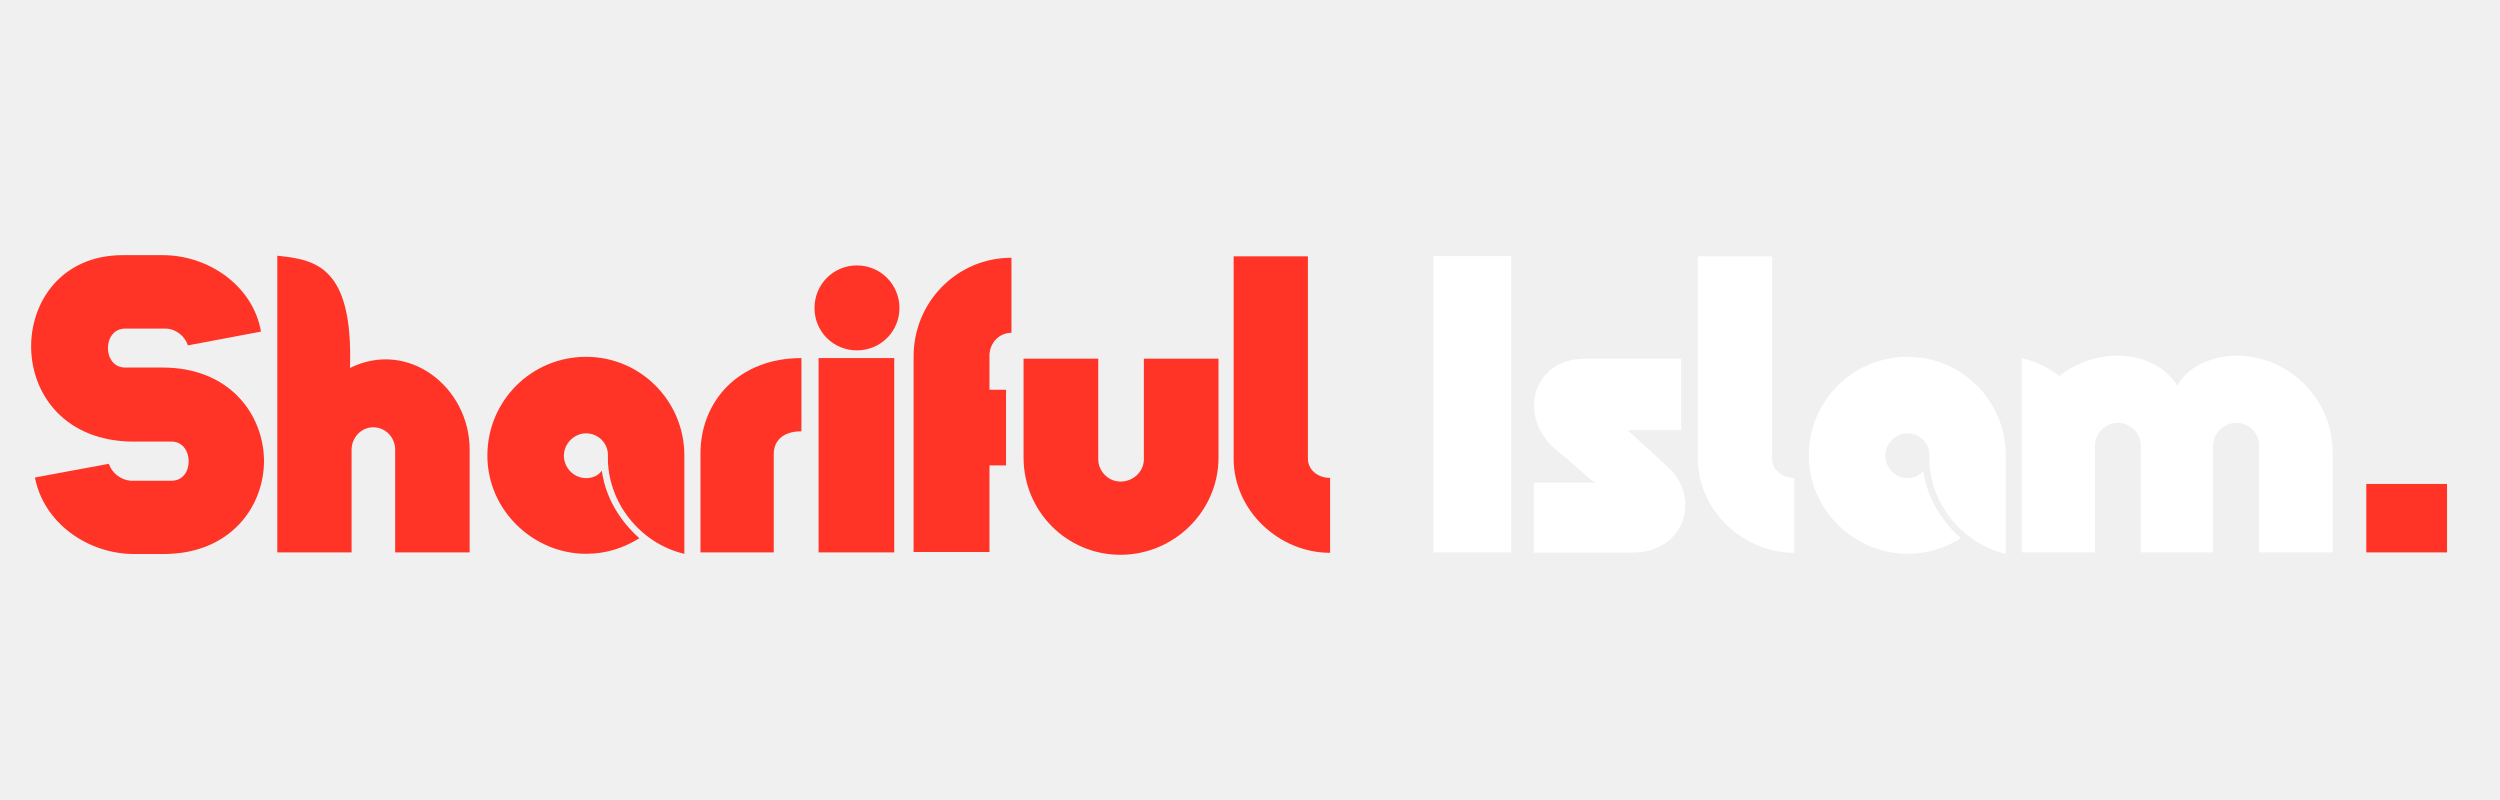
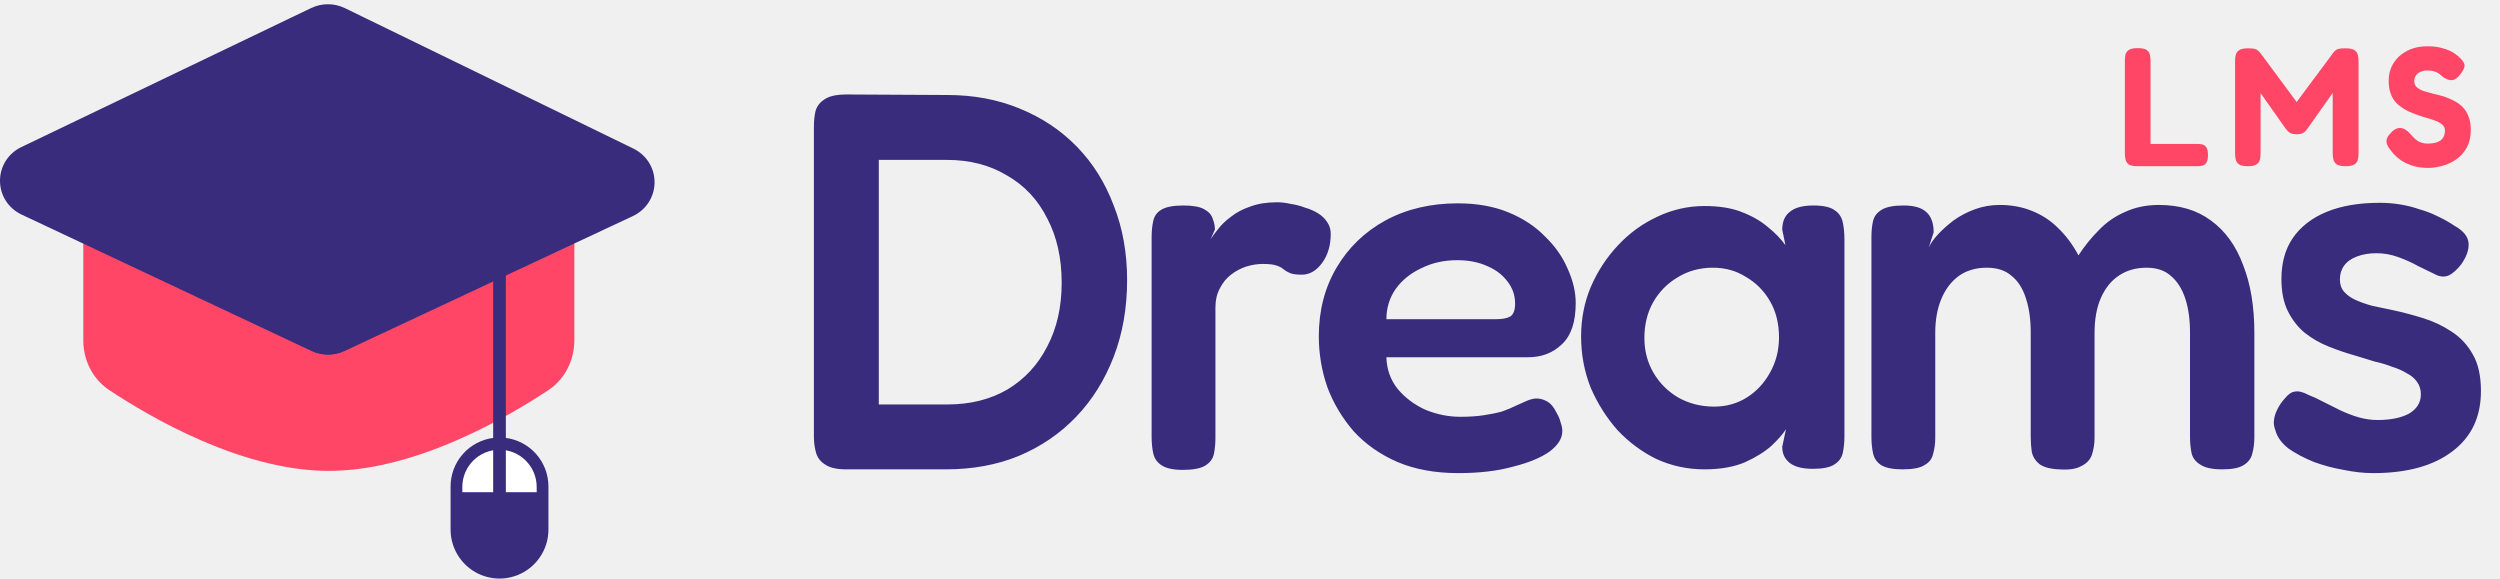
- <svg xmlns="http://www.w3.org/2000/svg" width="250" zoomAndPan="magnify" viewBox="0 0 187.5 60" height="80" preserveAspectRatio="xMidYMid meet" version="1.0">
-   <defs>
-     <g />
-   </defs>
-   <g fill="#ff3326" fill-opacity="1">
-     <g transform="translate(2.0625, 41.42984)">
-       <g>
-         <path d="M 12.031 -15.527 L 17.512 -16.559 C 16.922 -19.98 13.59 -22.293 10.141 -22.293 L 7.145 -22.293 C -2.012 -22.293 -2.301 -8.309 7.992 -8.309 L 10.809 -8.309 C 12.5 -8.309 12.531 -5.375 10.809 -5.375 L 7.734 -5.375 C 6.977 -5.434 6.328 -5.965 6.098 -6.645 L 0.559 -5.617 C 1.211 -2.195 4.539 0.121 7.992 0.121 L 10.215 0.121 C 15.195 0.121 17.77 -3.422 17.738 -6.934 C 17.68 -10.414 15.105 -13.863 10.141 -13.863 L 7.324 -13.863 C 5.602 -13.863 5.602 -16.785 7.324 -16.785 L 10.398 -16.785 C 11.156 -16.754 11.805 -16.211 12.031 -15.527 Z M 12.031 -15.527 " />
-       </g>
-     </g>
-   </g>
-   <g fill="#ff3326" fill-opacity="1">
-     <g transform="translate(20.48157, 41.42984)">
-       <g>
-         <path d="M 9.156 0 L 14.742 0 L 14.742 -7.703 C 14.742 -12.395 10.141 -16 5.766 -13.832 C 6.023 -21.566 3.074 -21.961 0.316 -22.25 L 0.316 0 L 5.887 0 L 5.887 -7.703 C 5.887 -8.598 6.598 -9.383 7.508 -9.383 C 8.461 -9.383 9.156 -8.598 9.156 -7.703 Z M 9.156 0 " />
-       </g>
-     </g>
-   </g>
-   <g fill="#ff3326" fill-opacity="1">
-     <g transform="translate(36.11583, 41.42984)">
-       <g>
-         <path d="M 15.211 0.105 L 15.211 -7.266 C 15.211 -11.367 11.91 -14.668 7.84 -14.668 C 3.738 -14.668 0.438 -11.367 0.438 -7.266 C 0.438 -3.133 3.906 0.105 7.84 0.105 C 9.355 0.105 10.641 -0.332 11.836 -1.059 C 9.609 -3.059 9.141 -5.223 9.02 -6.129 C 8.762 -5.75 8.309 -5.57 7.84 -5.57 C 6.934 -5.57 6.176 -6.328 6.176 -7.266 C 6.176 -8.145 6.934 -8.93 7.84 -8.93 C 8.777 -8.93 9.535 -8.145 9.477 -7.203 C 9.414 -3.77 11.91 -0.652 15.211 0.105 Z M 15.211 0.105 " />
-       </g>
-     </g>
-   </g>
-   <g fill="#ff3326" fill-opacity="1">
-     <g transform="translate(52.21927, 41.42984)">
-       <g>
-         <path d="M 0.316 0 L 5.812 0 L 5.812 -7.387 C 5.812 -8.309 6.434 -9.082 7.887 -9.082 L 7.887 -14.574 C 3.18 -14.574 0.316 -11.336 0.316 -7.418 Z M 0.316 0 " />
-       </g>
-     </g>
-   </g>
-   <g fill="#ff3326" fill-opacity="1">
-     <g transform="translate(60.87638, 41.42984)">
-       <g>
-         <path d="M 0.211 -18.328 C 0.211 -16.559 1.621 -15.152 3.391 -15.152 C 5.16 -15.152 6.582 -16.559 6.582 -18.328 C 6.582 -20.102 5.16 -21.523 3.391 -21.523 C 1.621 -21.523 0.211 -20.102 0.211 -18.328 Z M 0.516 0 L 6.191 0 L 6.191 -14.574 L 0.516 -14.574 Z M 0.516 0 " />
-       </g>
-     </g>
-   </g>
-   <g fill="#ff3326" fill-opacity="1">
-     <g transform="translate(68.17136, 41.42984)">
-       <g>
-         <path d="M 0.348 -0.031 L 6.039 -0.031 L 6.039 -6.523 L 7.281 -6.523 L 7.281 -12.199 L 6.039 -12.199 L 6.039 -14.758 C 6.039 -15.68 6.734 -16.469 7.688 -16.469 L 7.688 -22.098 C 3.602 -22.098 0.348 -18.781 0.348 -14.695 Z M 0.348 -0.031 " />
-       </g>
-     </g>
-   </g>
-   <g fill="#ff3326" fill-opacity="1">
-     <g transform="translate(76.43497, 41.42984)">
-       <g>
-         <path d="M 7.598 -5.312 C 6.676 -5.312 5.934 -6.098 5.934 -6.977 L 5.934 -14.531 L 0.332 -14.531 L 0.332 -7.113 C 0.332 -3.102 3.543 0.168 7.582 0.18 C 11.641 0.18 14.953 -3.102 14.953 -7.113 L 14.953 -14.531 L 9.355 -14.531 L 9.355 -6.977 C 9.355 -6.098 8.598 -5.312 7.598 -5.312 Z M 7.598 -5.312 " />
-       </g>
-     </g>
-   </g>
-   <g fill="#ff3326" fill-opacity="1">
-     <g transform="translate(92.19031, 41.42984)">
-       <g>
-         <path d="M 7.566 0.031 L 7.566 -5.586 C 6.645 -5.586 5.902 -6.191 5.902 -7.039 L 5.902 -22.203 L 0.332 -22.203 L 0.332 -7.039 C 0.332 -3.133 3.738 0.031 7.566 0.031 Z M 7.566 0.031 " />
-       </g>
-     </g>
-   </g>
-   <g fill="#ff3326" fill-opacity="1">
-     <g transform="translate(100.4085, 41.42984)">
-       <g />
-     </g>
-   </g>
-   <g fill="#ffffff" fill-opacity="1">
-     <g transform="translate(106.4531, 41.42984)">
-       <g>
-         <path d="M 1.059 0 L 6.887 0 L 6.887 -22.219 L 1.059 -22.219 Z M 1.059 0 " />
-       </g>
-     </g>
-   </g>
-   <g fill="#ffffff" fill-opacity="1">
-     <g transform="translate(114.7319, 41.42984)">
-       <g>
-         <path d="M 11.352 -9.172 L 11.352 -14.531 L 4.176 -14.531 C 0.09 -14.531 -0.984 -10.051 2.09 -7.598 C 3.059 -6.84 3.949 -5.965 4.875 -5.223 L 0.301 -5.223 L 0.301 0.016 L 7.688 0.016 C 11.625 0.016 12.91 -4.117 10.324 -6.434 L 7.34 -9.172 Z M 11.352 -9.172 " />
-       </g>
-     </g>
-   </g>
-   <g fill="#ffffff" fill-opacity="1">
-     <g transform="translate(127.0062, 41.42984)">
-       <g>
-         <path d="M 7.566 0.031 L 7.566 -5.586 C 6.645 -5.586 5.902 -6.191 5.902 -7.039 L 5.902 -22.203 L 0.332 -22.203 L 0.332 -7.039 C 0.332 -3.133 3.738 0.031 7.566 0.031 Z M 7.566 0.031 " />
-       </g>
-     </g>
-   </g>
-   <g fill="#ffffff" fill-opacity="1">
-     <g transform="translate(135.2244, 41.42984)">
-       <g>
-         <path d="M 15.211 0.105 L 15.211 -7.266 C 15.211 -11.367 11.91 -14.668 7.84 -14.668 C 3.738 -14.668 0.438 -11.367 0.438 -7.266 C 0.438 -3.133 3.906 0.105 7.84 0.105 C 9.355 0.105 10.641 -0.332 11.836 -1.059 C 9.609 -3.059 9.141 -5.223 9.02 -6.129 C 8.762 -5.75 8.309 -5.57 7.84 -5.57 C 6.934 -5.57 6.176 -6.328 6.176 -7.266 C 6.176 -8.145 6.934 -8.93 7.84 -8.93 C 8.777 -8.93 9.535 -8.145 9.477 -7.203 C 9.414 -3.77 11.91 -0.652 15.211 0.105 Z M 15.211 0.105 " />
-       </g>
-     </g>
-   </g>
-   <g fill="#ffffff" fill-opacity="1">
-     <g transform="translate(151.3278, 41.42984)">
-       <g>
-         <path d="M 18.102 0 L 23.625 0 L 23.625 -7.492 C 23.625 -11.457 20.418 -14.727 16.422 -14.758 C 14.801 -14.758 12.773 -14.047 11.973 -12.5 C 10.957 -14.09 9.219 -14.727 7.566 -14.758 C 5.949 -14.758 4.359 -14.211 3.117 -13.227 C 2.301 -13.863 1.348 -14.348 0.301 -14.559 L 0.301 0 L 5.797 0 L 5.797 -8.035 C 5.797 -8.961 6.582 -9.719 7.508 -9.719 C 8.43 -9.719 9.234 -8.961 9.234 -8.035 L 9.234 0 L 14.652 0 L 14.652 -8.008 C 14.652 -8.93 15.469 -9.719 16.391 -9.719 C 17.316 -9.719 18.102 -8.961 18.102 -8.035 Z M 18.102 0 " />
-       </g>
-     </g>
-   </g>
-   <g fill="#ff3326" fill-opacity="1">
-     <g transform="translate(175.8984, 41.42984)">
-       <g>
-         <path d="M 1.574 0 L 7.629 0 L 7.629 -5.133 L 1.574 -5.133 Z M 1.574 0 " />
-       </g>
-     </g>
-   </g>
+ <svg xmlns="http://www.w3.org/2000/svg" width="592" height="137" viewBox="0 0 592 137" fill="none">
+   <path d="M200.351 111.143C198.15 111.143 196.499 110.762 195.398 110C194.297 109.323 193.578 108.391 193.239 107.206C192.9 106.021 192.731 104.751 192.731 103.396V29.99C192.731 28.635 192.858 27.408 193.112 26.307C193.451 25.122 194.17 24.19 195.271 23.513C196.372 22.751 198.107 22.37 200.478 22.37L224.354 22.497C230.535 22.497 236.207 23.555 241.372 25.672C246.621 27.789 251.151 30.794 254.961 34.689C258.771 38.584 261.692 43.24 263.724 48.659C265.841 53.993 266.899 59.877 266.899 66.312C266.899 72.916 265.841 78.97 263.724 84.473C261.607 89.976 258.644 94.718 254.834 98.697C251.024 102.676 246.494 105.767 241.245 107.968C236.08 110.085 230.323 111.143 223.973 111.143H200.351ZM208.098 95.776H224.354C229.773 95.776 234.514 94.591 238.578 92.22C242.642 89.765 245.775 86.378 247.976 82.06C250.262 77.742 251.405 72.704 251.405 66.947C251.405 61.105 250.262 56.025 247.976 51.707C245.775 47.304 242.6 43.918 238.451 41.547C234.387 39.092 229.646 37.864 224.227 37.864H208.098V95.776ZM280.067 111.27C277.781 111.27 276.088 110.889 274.987 110.127C273.971 109.45 273.336 108.518 273.082 107.333C272.828 106.148 272.701 104.835 272.701 103.396V56.279C272.701 54.755 272.828 53.443 273.082 52.342C273.336 51.157 273.971 50.268 274.987 49.675C276.088 48.998 277.824 48.659 280.194 48.659C282.48 48.659 284.131 48.955 285.147 49.548C286.248 50.141 286.925 50.903 287.179 51.834C287.518 52.681 287.687 53.527 287.687 54.374L286.671 56.66C287.095 55.983 287.687 55.178 288.449 54.247C289.211 53.231 290.227 52.257 291.497 51.326C292.767 50.31 294.291 49.506 296.069 48.913C297.847 48.236 299.964 47.897 302.419 47.897C303.435 47.897 304.494 48.024 305.594 48.278C306.78 48.447 307.923 48.744 309.023 49.167C310.209 49.506 311.267 49.971 312.198 50.564C313.13 51.157 313.849 51.876 314.357 52.723C314.865 53.485 315.119 54.374 315.119 55.39C315.119 58.099 314.442 60.385 313.087 62.248C311.733 64.111 310.124 65.042 308.261 65.042C306.991 65.042 306.06 64.915 305.467 64.661C304.875 64.407 304.367 64.111 303.943 63.772C303.605 63.433 303.054 63.137 302.292 62.883C301.615 62.629 300.514 62.502 298.99 62.502C297.72 62.502 296.408 62.714 295.053 63.137C293.783 63.56 292.598 64.195 291.497 65.042C290.397 65.889 289.508 66.989 288.83 68.344C288.153 69.614 287.814 71.096 287.814 72.789V103.65C287.814 105.089 287.687 106.402 287.433 107.587C287.179 108.688 286.502 109.577 285.401 110.254C284.301 110.931 282.523 111.27 280.067 111.27ZM345.316 112.032C339.812 112.032 334.986 111.143 330.838 109.365C326.774 107.587 323.345 105.174 320.551 102.126C317.841 98.993 315.767 95.522 314.328 91.712C312.973 87.817 312.296 83.796 312.296 79.647C312.296 73.551 313.693 68.132 316.487 63.391C319.281 58.65 323.133 54.924 328.044 52.215C333.039 49.506 338.754 48.151 345.189 48.151C349.761 48.151 353.782 48.871 357.254 50.31C360.725 51.749 363.604 53.654 365.89 56.025C368.26 58.311 370.038 60.851 371.224 63.645C372.494 66.439 373.129 69.148 373.129 71.773C373.129 76.26 372.028 79.52 369.827 81.552C367.71 83.584 365.043 84.6 361.826 84.6H328.298C328.382 87.479 329.271 89.976 330.965 92.093C332.743 94.21 334.944 95.861 337.569 97.046C340.278 98.147 343.03 98.697 345.824 98.697C347.94 98.697 349.803 98.57 351.412 98.316C353.105 98.062 354.544 97.766 355.73 97.427C356.915 97.004 357.931 96.58 358.778 96.157C359.709 95.734 360.556 95.353 361.318 95.014C362.08 94.675 362.799 94.464 363.477 94.379C364.408 94.294 365.339 94.506 366.271 95.014C367.202 95.522 367.964 96.411 368.557 97.681C369.065 98.528 369.403 99.332 369.573 100.094C369.827 100.771 369.954 101.449 369.954 102.126C369.954 103.819 368.938 105.428 366.906 106.952C364.874 108.391 361.995 109.577 358.27 110.508C354.629 111.524 350.311 112.032 345.316 112.032ZM328.298 75.583H354.333C355.772 75.583 356.873 75.371 357.635 74.948C358.397 74.44 358.778 73.424 358.778 71.9C358.778 69.953 358.185 68.217 357 66.693C355.814 65.084 354.206 63.857 352.174 63.01C350.142 62.079 347.771 61.613 345.062 61.613C341.929 61.613 339.093 62.248 336.553 63.518C334.013 64.703 331.981 66.354 330.457 68.471C329.017 70.588 328.298 72.958 328.298 75.583ZM429.27 111.016C426.815 111.016 424.995 110.55 423.809 109.619C422.624 108.688 422.031 107.418 422.031 105.809L422.92 101.618C422.243 102.719 421.1 104.031 419.491 105.555C417.883 106.994 415.766 108.307 413.141 109.492C410.517 110.593 407.342 111.143 403.616 111.143C399.637 111.143 395.869 110.339 392.313 108.73C388.842 107.037 385.752 104.751 383.042 101.872C380.418 98.909 378.301 95.564 376.692 91.839C375.168 88.029 374.406 83.965 374.406 79.647C374.406 75.498 375.168 71.604 376.692 67.963C378.301 64.238 380.46 60.936 383.169 58.057C385.879 55.178 388.969 52.935 392.44 51.326C395.996 49.633 399.722 48.786 403.616 48.786C407.088 48.786 410.009 49.252 412.379 50.183C414.835 51.114 416.909 52.3 418.602 53.739C420.296 55.094 421.693 56.533 422.793 58.057L422.031 54.374C422.031 52.511 422.624 51.114 423.809 50.183C424.995 49.167 426.857 48.659 429.397 48.659C431.768 48.659 433.461 49.04 434.477 49.802C435.493 50.479 436.128 51.453 436.382 52.723C436.636 53.908 436.763 55.263 436.763 56.787V103.269C436.763 104.708 436.636 106.021 436.382 107.206C436.128 108.391 435.451 109.323 434.35 110C433.334 110.677 431.641 111.016 429.27 111.016ZM405.902 96.284C408.781 96.284 411.363 95.564 413.649 94.125C415.935 92.686 417.756 90.738 419.11 88.283C420.55 85.743 421.269 82.949 421.269 79.901C421.269 76.599 420.55 73.72 419.11 71.265C417.671 68.81 415.766 66.905 413.395 65.55C411.109 64.111 408.527 63.391 405.648 63.391C402.516 63.391 399.722 64.153 397.266 65.677C394.811 67.116 392.864 69.106 391.424 71.646C390.07 74.101 389.392 76.895 389.392 80.028C389.392 83.076 390.112 85.828 391.551 88.283C392.991 90.738 394.938 92.686 397.393 94.125C399.933 95.564 402.77 96.284 405.902 96.284ZM450.522 111.143C448.236 111.143 446.543 110.804 445.442 110.127C444.426 109.45 443.791 108.518 443.537 107.333C443.283 106.148 443.156 104.878 443.156 103.523V56.025C443.156 54.67 443.283 53.443 443.537 52.342C443.791 51.241 444.468 50.352 445.569 49.675C446.67 48.998 448.405 48.659 450.776 48.659C453.231 48.659 455.009 49.167 456.11 50.183C457.295 51.199 457.888 52.808 457.888 55.009L456.745 58.565C457.168 57.634 457.888 56.618 458.904 55.517C459.92 54.416 461.148 53.316 462.587 52.215C464.111 51.114 465.804 50.225 467.667 49.548C469.53 48.871 471.477 48.532 473.509 48.532C476.303 48.532 478.843 48.998 481.129 49.929C483.5 50.86 485.574 52.215 487.352 53.993C489.215 55.771 490.823 57.93 492.178 60.47C493.617 58.269 495.226 56.279 497.004 54.501C498.782 52.638 500.856 51.199 503.227 50.183C505.598 49.082 508.265 48.532 511.228 48.532C516.139 48.532 520.245 49.76 523.547 52.215C526.934 54.67 529.474 58.184 531.167 62.756C532.945 67.243 533.834 72.62 533.834 78.885V103.523C533.834 104.962 533.665 106.275 533.326 107.46C533.072 108.561 532.395 109.45 531.294 110.127C530.278 110.804 528.585 111.143 526.214 111.143C523.843 111.143 522.108 110.762 521.007 110C519.906 109.323 519.229 108.434 518.975 107.333C518.721 106.148 518.594 104.835 518.594 103.396V78.758C518.594 75.625 518.213 72.916 517.451 70.63C516.689 68.344 515.546 66.566 514.022 65.296C512.583 64.026 510.678 63.391 508.307 63.391C505.767 63.391 503.566 64.026 501.703 65.296C499.925 66.481 498.528 68.217 497.512 70.503C496.496 72.789 495.988 75.583 495.988 78.885V103.65C495.988 105.089 495.776 106.444 495.353 107.714C494.93 108.899 494.083 109.788 492.813 110.381C491.628 111.058 489.892 111.312 487.606 111.143C485.489 111.058 483.923 110.635 482.907 109.873C481.976 109.111 481.383 108.18 481.129 107.079C480.96 105.894 480.875 104.666 480.875 103.396V78.758C480.875 75.625 480.494 72.916 479.732 70.63C478.97 68.259 477.827 66.481 476.303 65.296C474.864 64.026 472.916 63.391 470.461 63.391C467.836 63.391 465.593 64.068 463.73 65.423C461.952 66.778 460.597 68.598 459.666 70.884C458.735 73.17 458.269 75.795 458.269 78.758V103.65C458.269 105.005 458.1 106.275 457.761 107.46C457.507 108.645 456.83 109.534 455.729 110.127C454.713 110.804 452.977 111.143 450.522 111.143ZM561.959 112.032C559.757 112.032 557.429 111.778 554.974 111.27C552.518 110.847 550.148 110.212 547.862 109.365C545.576 108.434 543.586 107.375 541.893 106.19C540.284 104.92 539.268 103.523 538.845 101.999C538.506 101.152 538.379 100.348 538.464 99.586C538.548 98.739 538.802 97.893 539.226 97.046C539.649 96.115 540.284 95.183 541.131 94.252C541.893 93.321 542.655 92.813 543.417 92.728C544.263 92.559 545.322 92.813 546.592 93.49C547.692 93.913 548.878 94.464 550.148 95.141C551.502 95.818 552.857 96.496 554.212 97.173C555.651 97.85 557.09 98.401 558.53 98.824C560.054 99.247 561.535 99.459 562.975 99.459C566.107 99.459 568.605 98.951 570.468 97.935C572.33 96.834 573.262 95.31 573.262 93.363C573.262 92.262 572.965 91.289 572.373 90.442C571.78 89.595 570.976 88.918 569.96 88.41C569.028 87.817 567.885 87.309 566.531 86.886C565.261 86.378 563.864 85.955 562.34 85.616C560.9 85.193 559.376 84.727 557.768 84.219C555.651 83.626 553.534 82.907 551.418 82.06C549.301 81.213 547.396 80.113 545.703 78.758C544.094 77.403 542.782 75.71 541.766 73.678C540.75 71.646 540.242 69.106 540.242 66.058C540.242 62.248 541.131 59.031 542.909 56.406C544.771 53.697 547.438 51.622 550.91 50.183C554.381 48.744 558.572 48.024 563.483 48.024C565.176 48.024 566.785 48.151 568.309 48.405C569.917 48.659 571.441 49.04 572.881 49.548C574.405 49.971 575.844 50.522 577.199 51.199C578.638 51.876 579.993 52.638 581.263 53.485C583.379 54.67 584.48 56.067 584.565 57.676C584.649 59.2 584.057 60.851 582.787 62.629C581.855 63.814 580.924 64.661 579.993 65.169C579.061 65.592 578.088 65.592 577.072 65.169C575.717 64.492 574.235 63.772 572.627 63.01C571.103 62.163 569.494 61.444 567.801 60.851C566.192 60.258 564.499 59.962 562.721 59.962C561.027 59.962 559.503 60.216 558.149 60.724C556.794 61.232 555.778 61.952 555.101 62.883C554.423 63.814 554.085 64.915 554.085 66.185C554.085 67.37 554.423 68.344 555.101 69.106C555.778 69.868 556.667 70.503 557.768 71.011C558.868 71.519 560.181 71.985 561.705 72.408C563.229 72.747 564.837 73.085 566.531 73.424C568.901 73.932 571.314 74.567 573.77 75.329C576.225 76.091 578.469 77.149 580.501 78.504C582.617 79.859 584.311 81.679 585.581 83.965C586.851 86.166 587.486 89.045 587.486 92.601C587.486 98.782 585.2 103.565 580.628 106.952C576.14 110.339 569.917 112.032 561.959 112.032Z" fill="#392C7D" />
+   <path d="M506.209 39.36C505.249 39.36 504.555 39.227 504.129 38.96C503.702 38.667 503.435 38.28 503.329 37.8C503.222 37.32 503.169 36.827 503.169 36.32V14.44C503.169 13.907 503.209 13.413 503.289 12.96C503.395 12.507 503.662 12.133 504.089 11.84C504.515 11.547 505.222 11.4 506.209 11.4C507.222 11.4 507.929 11.547 508.329 11.84C508.755 12.133 509.009 12.507 509.089 12.96C509.195 13.413 509.249 13.907 509.249 14.44V34.08H520.209C520.662 34.08 521.089 34.12 521.489 34.2C521.889 34.28 522.209 34.507 522.449 34.88C522.715 35.253 522.849 35.867 522.849 36.72C522.849 37.547 522.715 38.16 522.449 38.56C522.182 38.933 521.849 39.16 521.449 39.24C521.075 39.32 520.662 39.36 520.209 39.36H506.209ZM532.266 39.36C531.306 39.36 530.613 39.213 530.186 38.92C529.786 38.627 529.533 38.253 529.426 37.8C529.319 37.32 529.266 36.813 529.266 36.28V14.4C529.266 13.893 529.319 13.427 529.426 13C529.533 12.547 529.799 12.173 530.226 11.88C530.653 11.587 531.359 11.44 532.346 11.44C533.013 11.44 533.519 11.48 533.866 11.56C534.213 11.64 534.466 11.76 534.626 11.92C534.786 12.053 534.959 12.213 535.146 12.4L544.146 24.56H543.546L552.586 12.4C552.799 12.133 553.013 11.933 553.226 11.8C553.439 11.667 553.706 11.573 554.026 11.52C554.373 11.467 554.853 11.44 555.466 11.44C556.426 11.44 557.119 11.587 557.546 11.88C557.973 12.173 558.239 12.56 558.346 13.04C558.453 13.493 558.506 13.973 558.506 14.48V36.36C558.506 36.867 558.453 37.347 558.346 37.8C558.239 38.253 557.973 38.627 557.546 38.92C557.119 39.213 556.413 39.36 555.426 39.36C554.466 39.36 553.773 39.213 553.346 38.92C552.919 38.627 552.653 38.24 552.546 37.76C552.439 37.28 552.386 36.787 552.386 36.28V22L546.426 30.44C546.319 30.573 546.173 30.76 545.986 31C545.799 31.213 545.533 31.4 545.186 31.56C544.866 31.72 544.426 31.8 543.866 31.8C543.279 31.8 542.813 31.72 542.466 31.56C542.146 31.4 541.893 31.213 541.706 31C541.519 30.787 541.359 30.6 541.226 30.44L535.306 22.04V36.36C535.306 36.867 535.253 37.347 535.146 37.8C535.039 38.253 534.773 38.627 534.346 38.92C533.946 39.213 533.253 39.36 532.266 39.36ZM575.004 39.76C573.591 39.76 572.351 39.587 571.284 39.24C570.244 38.893 569.351 38.48 568.604 38C567.884 37.493 567.311 37 566.884 36.52C566.457 36.04 566.164 35.68 566.004 35.44C565.551 34.853 565.271 34.347 565.164 33.92C565.057 33.467 565.111 33.013 565.324 32.56C565.564 32.107 565.964 31.613 566.524 31.08C567.084 30.6 567.604 30.347 568.084 30.32C568.591 30.267 569.084 30.387 569.564 30.68C570.044 30.973 570.511 31.387 570.964 31.92C571.604 32.693 572.231 33.24 572.844 33.56C573.484 33.853 574.151 34 574.844 34C575.724 34 576.471 33.893 577.084 33.68C577.697 33.467 578.164 33.133 578.484 32.68C578.804 32.2 578.964 31.6 578.964 30.88C578.964 30.293 578.737 29.827 578.284 29.48C577.857 29.107 577.271 28.787 576.524 28.52C575.804 28.253 574.991 28 574.084 27.76C573.204 27.493 572.324 27.187 571.444 26.84C570.831 26.627 570.244 26.36 569.684 26.04C569.124 25.72 568.591 25.36 568.084 24.96C567.577 24.56 567.137 24.08 566.764 23.52C566.417 22.96 566.137 22.32 565.924 21.6C565.737 20.88 565.644 20.053 565.644 19.12C565.644 17.547 566.031 16.147 566.804 14.92C567.577 13.693 568.644 12.733 570.004 12.04C571.391 11.32 572.977 10.96 574.764 10.96C575.964 10.96 577.004 11.067 577.884 11.28C578.791 11.493 579.551 11.747 580.164 12.04C580.777 12.333 581.257 12.627 581.604 12.92C581.977 13.187 582.231 13.4 582.364 13.56C583.111 14.253 583.524 14.853 583.604 15.36C583.684 15.84 583.404 16.52 582.764 17.4C582.097 18.333 581.431 18.853 580.764 18.96C580.124 19.067 579.391 18.84 578.564 18.28C578.244 17.987 577.924 17.72 577.604 17.48C577.284 17.24 576.897 17.053 576.444 16.92C576.017 16.76 575.444 16.68 574.724 16.68C574.297 16.68 573.897 16.747 573.524 16.88C573.151 16.987 572.831 17.147 572.564 17.36C572.297 17.573 572.084 17.84 571.924 18.16C571.764 18.453 571.684 18.787 571.684 19.16C571.684 19.773 571.884 20.267 572.284 20.64C572.711 21.013 573.257 21.32 573.924 21.56C574.617 21.773 575.377 21.987 576.204 22.2C577.057 22.387 577.924 22.613 578.804 22.88C579.604 23.147 580.377 23.48 581.124 23.88C581.871 24.253 582.537 24.733 583.124 25.32C583.711 25.907 584.177 26.64 584.524 27.52C584.897 28.4 585.084 29.48 585.084 30.76C585.084 32.36 584.777 33.733 584.164 34.88C583.551 36.027 582.737 36.96 581.724 37.68C580.711 38.4 579.617 38.92 578.444 39.24C577.271 39.587 576.124 39.76 575.004 39.76Z" fill="#FF4667" />
+   <path d="M133.733 55.305V81.76C133.733 85.623 131.917 89.215 128.928 91.24C126.415 92.942 123.032 95.112 119.033 97.373V55.305H133.733Z" fill="#FF4667" />
+   <path d="M118.283 55.305V97.558C107.507 103.691 92.29 110.491 77.846 110.491C58.049 110.491 36.801 97.712 27.514 91.4C24.525 89.367 22.709 85.761 22.709 81.882V55.305H118.283V55.305Z" fill="#FF4667" />
+   <path d="M133 54.754V80.591C133 84.377 131.185 87.894 128.196 89.876C118.91 96.034 97.663 108.503 77.864 108.503C58.066 108.503 36.819 96.034 27.532 89.876C24.544 87.894 22.728 84.377 22.728 80.591V54.754H133ZM136.001 51.75H133H22.728H19.727V54.754V80.591C19.727 85.42 22.026 89.827 25.875 92.38C30.768 95.625 38.502 100.318 47.561 104.254C58.639 109.067 68.834 111.507 77.864 111.507C86.894 111.507 97.089 109.067 108.167 104.254C117.226 100.318 124.96 95.624 129.853 92.38C133.702 89.827 136.001 85.42 136.001 80.591V54.754V51.75V51.75Z" fill="#FF4667" />
+   <path d="M116.893 103.686C114.084 104.026 111.497 105.383 109.618 107.501C107.74 109.62 106.702 112.353 106.699 115.185V125.404C106.699 129.546 108.906 133.375 112.491 135.446C116.076 137.518 120.492 137.518 124.076 135.446C127.661 133.375 129.869 129.546 129.869 125.404V115.185C129.866 112.353 128.827 109.62 126.949 107.501C125.071 105.383 122.483 104.026 119.674 103.686" fill="#392C7D" />
+   <path d="M127.087 116.549H109.48V115.31C109.48 110.443 113.422 106.498 118.283 106.498C123.145 106.498 127.087 110.444 127.087 115.31V116.549H127.087Z" fill="white" />
+   <path d="M118.283 58.541V118.503" stroke="#392C7D" stroke-width="3" stroke-miterlimit="10" stroke-linecap="round" />
+   <path d="M147.915 51.328L81.231 83.107C78.986 84.177 76.378 84.174 74.134 83.099L7.087 50.976C0.871 47.998 0.838 39.152 7.031 36.127L74.042 3.402C76.337 2.281 79.022 2.289 81.31 3.423L148.03 36.493C154.192 39.548 154.124 48.37 147.915 51.328Z" fill="#392C7D" />
+   <path d="M77.655 3.95C78.574 3.95 79.492 4.156 80.337 4.568L148.637 37.82C153.159 40.022 153.109 46.381 148.553 48.514L80.28 80.473C79.458 80.858 78.57 81.05 77.682 81.05C76.789 81.05 75.897 80.856 75.072 80.468L6.436 48.167C1.874 46.02 1.85 39.644 6.395 37.463L75.004 4.552C75.84 4.151 76.748 3.95 77.655 3.95ZM77.655 1C76.287 1 74.916 1.312 73.688 1.901L5.08 34.812C1.933 36.321 -0.013 39.397 6.59941e-05 42.839C0.013 46.281 1.983 49.342 5.141 50.828L73.776 83.129C74.988 83.699 76.338 84 77.681 84C79.018 84 80.363 83.701 81.57 83.136L149.842 51.178C152.996 49.701 154.973 46.65 155 43.215C155.027 39.781 153.099 36.7 149.968 35.176L81.669 1.924C80.428 1.319 79.039 1 77.655 1Z" fill="#392C7D" />
</svg>
